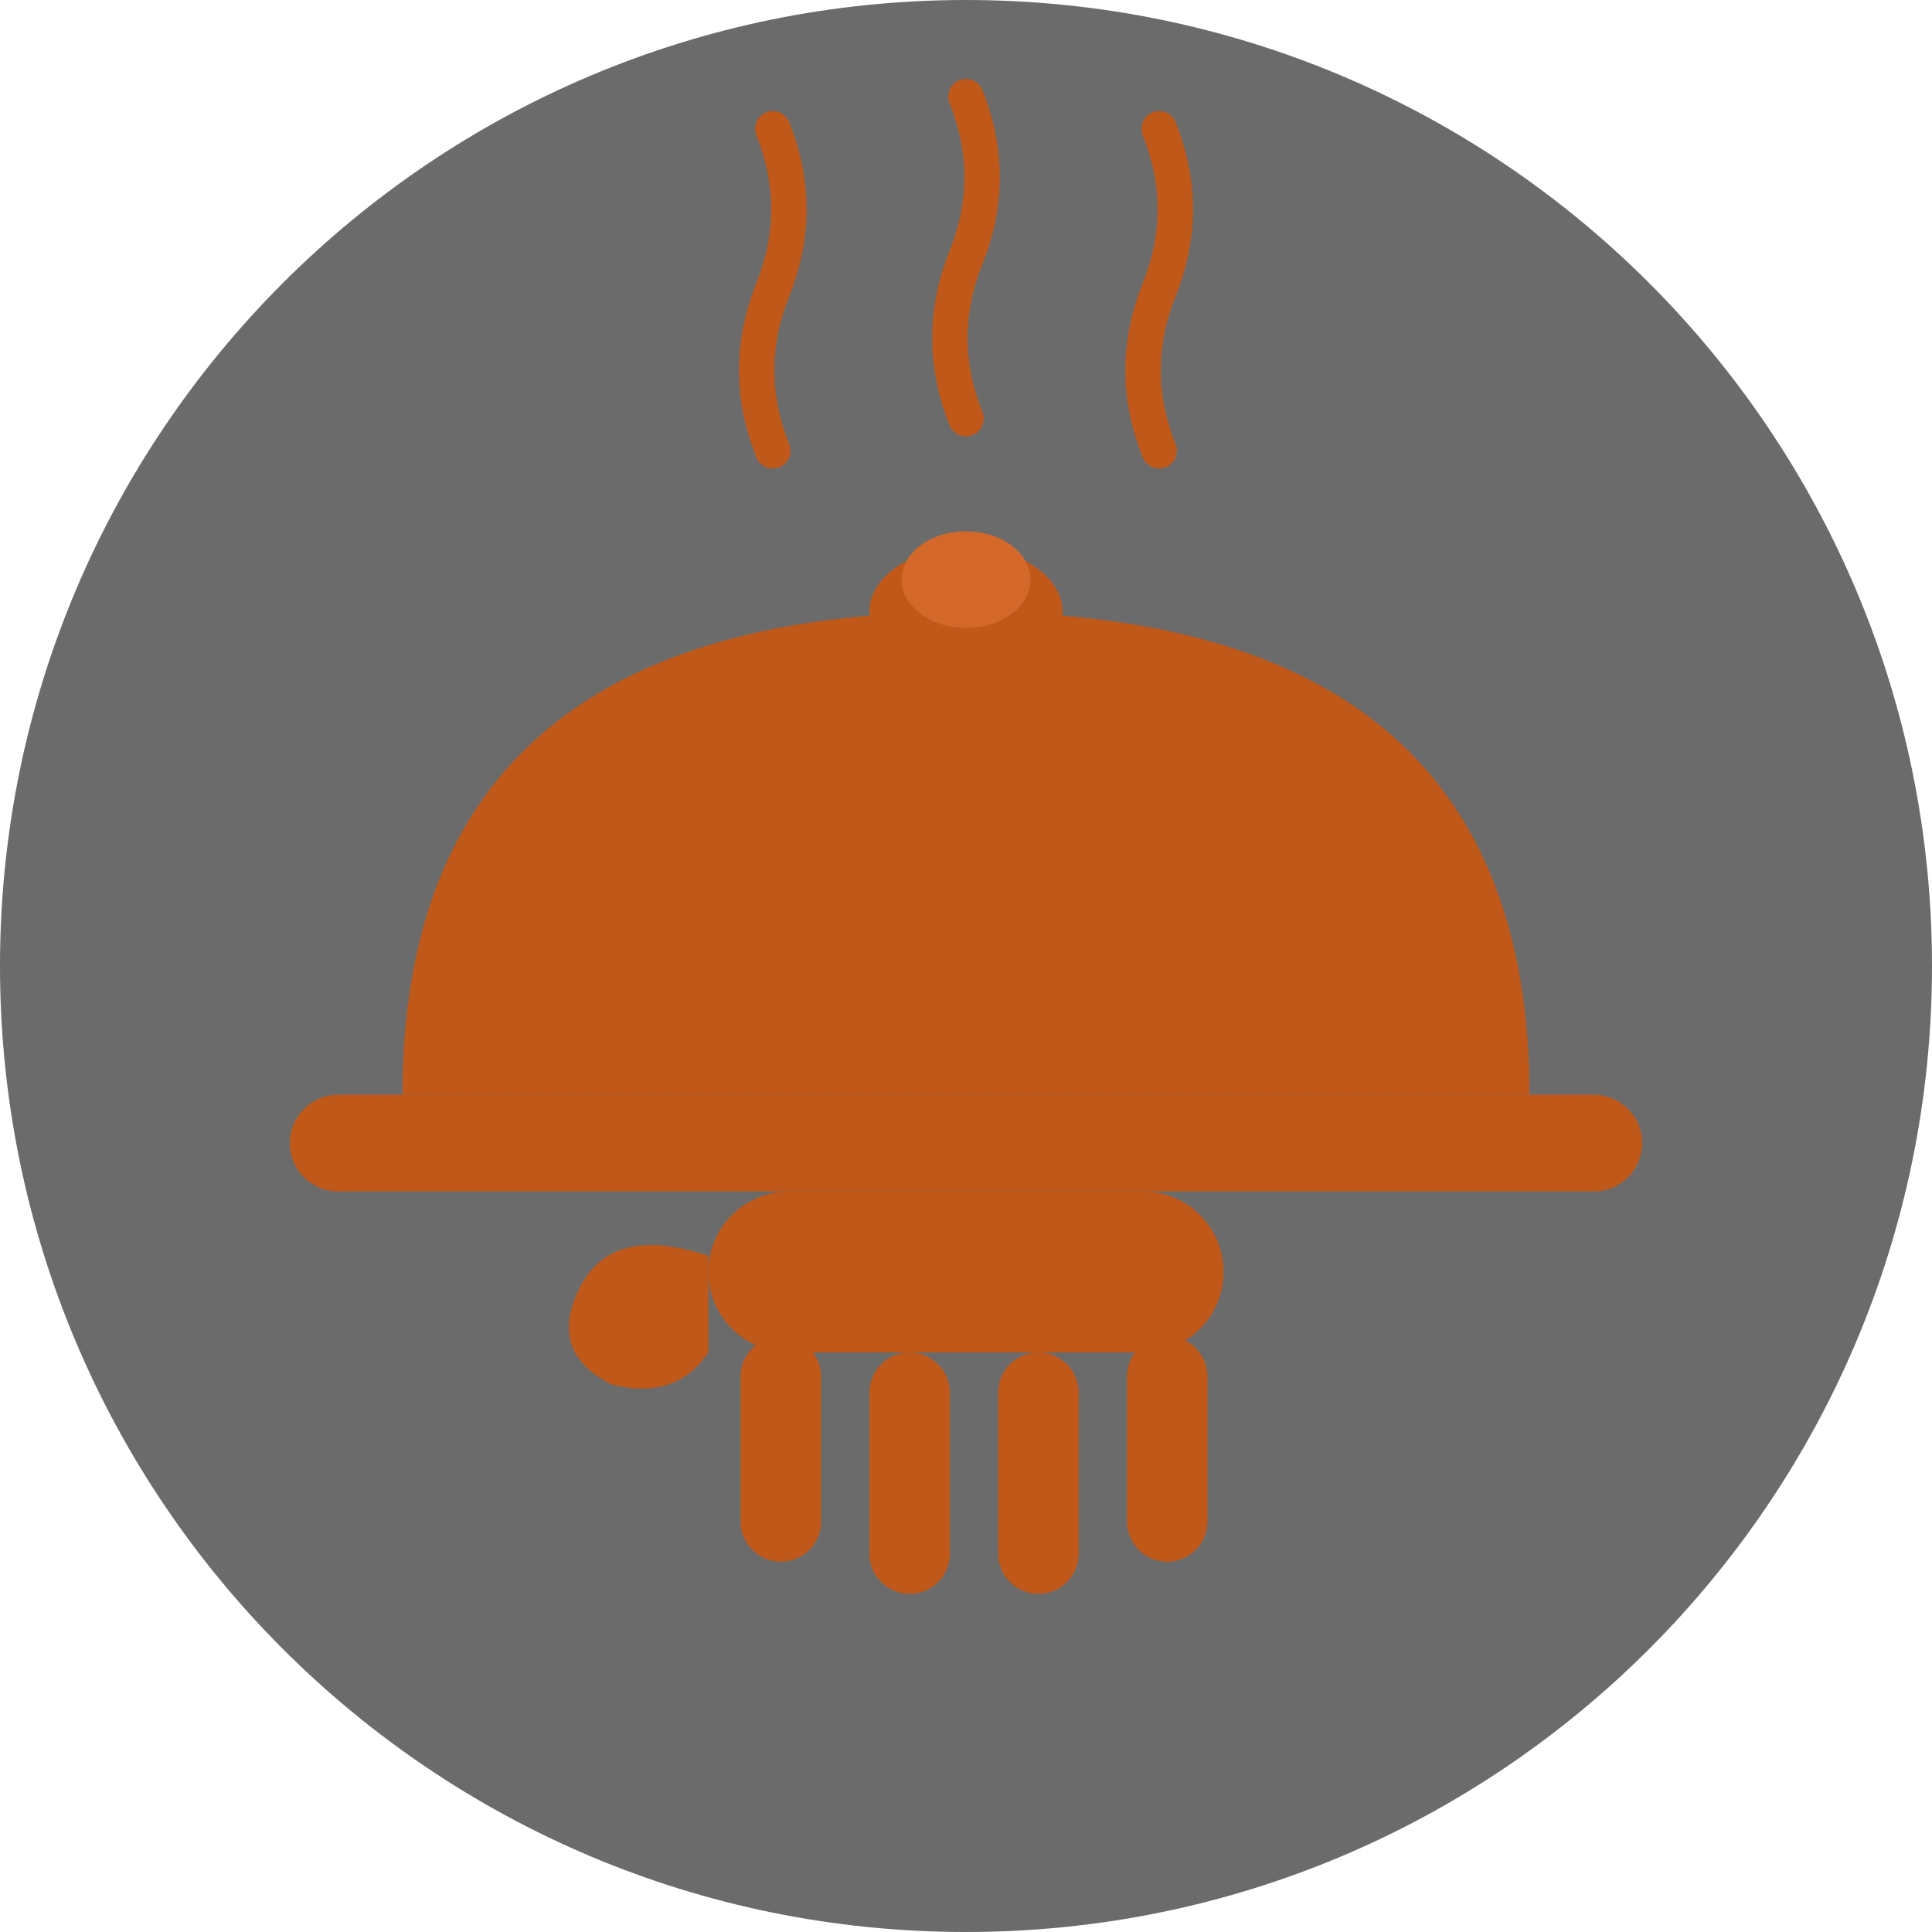
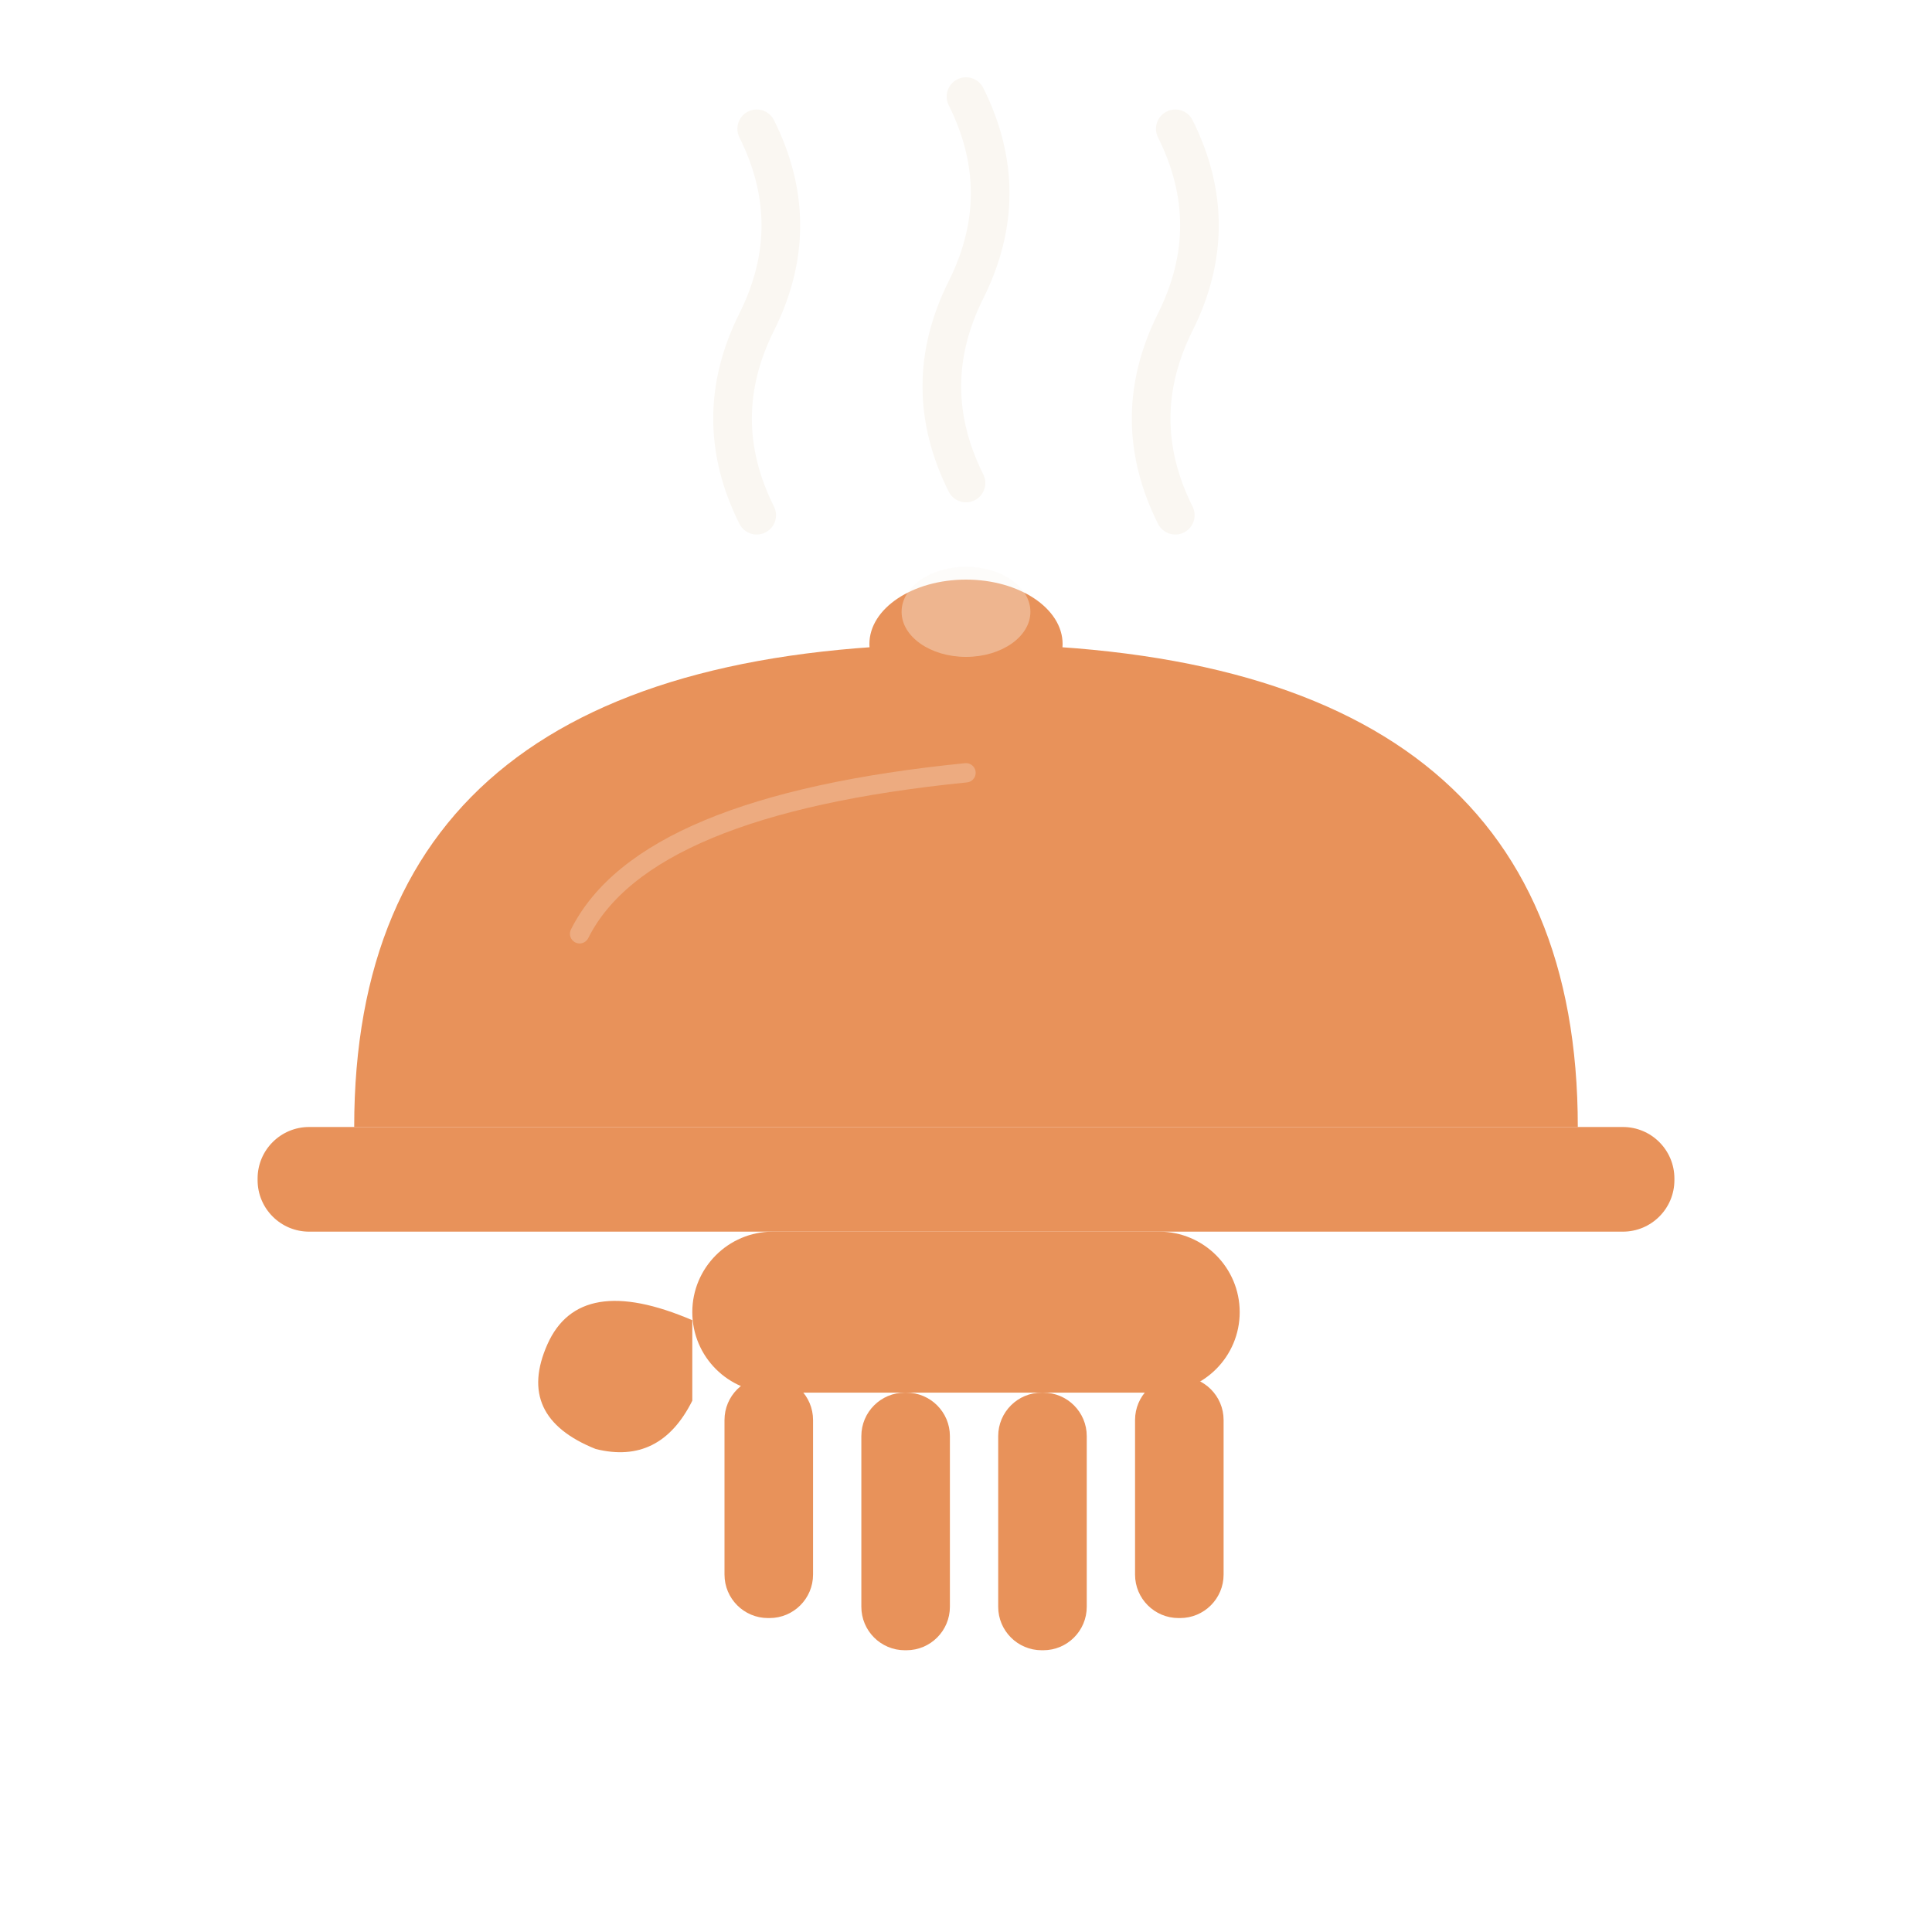
<svg xmlns="http://www.w3.org/2000/svg" viewBox="0 0 120 120" fill="none">
-   <circle cx="60" cy="60" r="60" fill="#6B6B6B" />
-   <path d="M48 28 Q46 23 48 18 Q50 13 48 8" stroke="#C0581A" stroke-width="2.2" stroke-linecap="round" fill="none" />
-   <path d="M60 26 Q58 21 60 16 Q62 11 60 6" stroke="#C0581A" stroke-width="2.2" stroke-linecap="round" fill="none" />
-   <path d="M72 28 Q70 23 72 18 Q74 13 72 8" stroke="#C0581A" stroke-width="2.2" stroke-linecap="round" fill="none" />
-   <path d="M25 68 Q25 38 60 38 Q95 38 95 68 Z" fill="#C0581A" />
-   <ellipse cx="60" cy="38" rx="6" ry="4" fill="#C0581A" />
-   <ellipse cx="60" cy="36" rx="4" ry="3" fill="#D4682A" />
-   <rect x="18" y="68" width="84" height="6" rx="3" fill="#C0581A" />
-   <rect x="44" y="74" width="32" height="10" rx="5" fill="#C0581A" />
-   <rect x="46" y="83" width="5" height="14" rx="2.5" fill="#C0581A" />
-   <rect x="54" y="84" width="5" height="15" rx="2.5" fill="#C0581A" />
-   <rect x="62" y="84" width="5" height="15" rx="2.5" fill="#C0581A" />
-   <rect x="70" y="83" width="5" height="14" rx="2.5" fill="#C0581A" />
-   <path d="M44 78 Q38 76 36 80 Q34 84 38 86 Q42 87 44 84" fill="#C0581A" />
+   <path d="M47 32 Q44 26 47 20 Q50 14 47 8" stroke="#FAF7F2" stroke-width="2.4" stroke-linecap="round" fill="none" />
+   <path d="M60 30 Q57 24 60 18 Q63 12 60 6" stroke="#FAF7F2" stroke-width="2.4" stroke-linecap="round" fill="none" />
+   <path d="M73 32 Q70 26 73 20 Q76 14 73 8" stroke="#FAF7F2" stroke-width="2.4" stroke-linecap="round" fill="none" />
+   <path d="M22 70 Q22 40 60 40 Q98 40 98 70 Z" fill="#E8925A" />
+   <ellipse cx="60" cy="40" rx="6" ry="4" fill="#E8925A" />
+   <ellipse cx="60" cy="38" rx="4" ry="2.8" fill="#FAF7F2" opacity="0.35" />
+   <rect x="16" y="70" width="88" height="6.5" rx="3.2" fill="#E8925A" />
+   <rect x="43" y="76.5" width="34" height="10" rx="5" fill="#E8925A" />
+   <rect x="45" y="85.5" width="5.5" height="15" rx="2.7" fill="#E8925A" />
+   <rect x="53.5" y="86.5" width="5.5" height="16" rx="2.7" fill="#E8925A" />
+   <rect x="62" y="86.5" width="5.5" height="16" rx="2.7" fill="#E8925A" />
+   <rect x="70.5" y="85.5" width="5.5" height="15" rx="2.7" fill="#E8925A" />
+   <path d="M43 82 Q36 79 34 83.5 Q32 88 37 90 Q41 91 43 87" fill="#E8925A" />
+   <path d="M36 58 Q40 50 60 48" stroke="#FAF7F2" stroke-width="1.2" stroke-linecap="round" fill="none" opacity="0.25" />
</svg>
